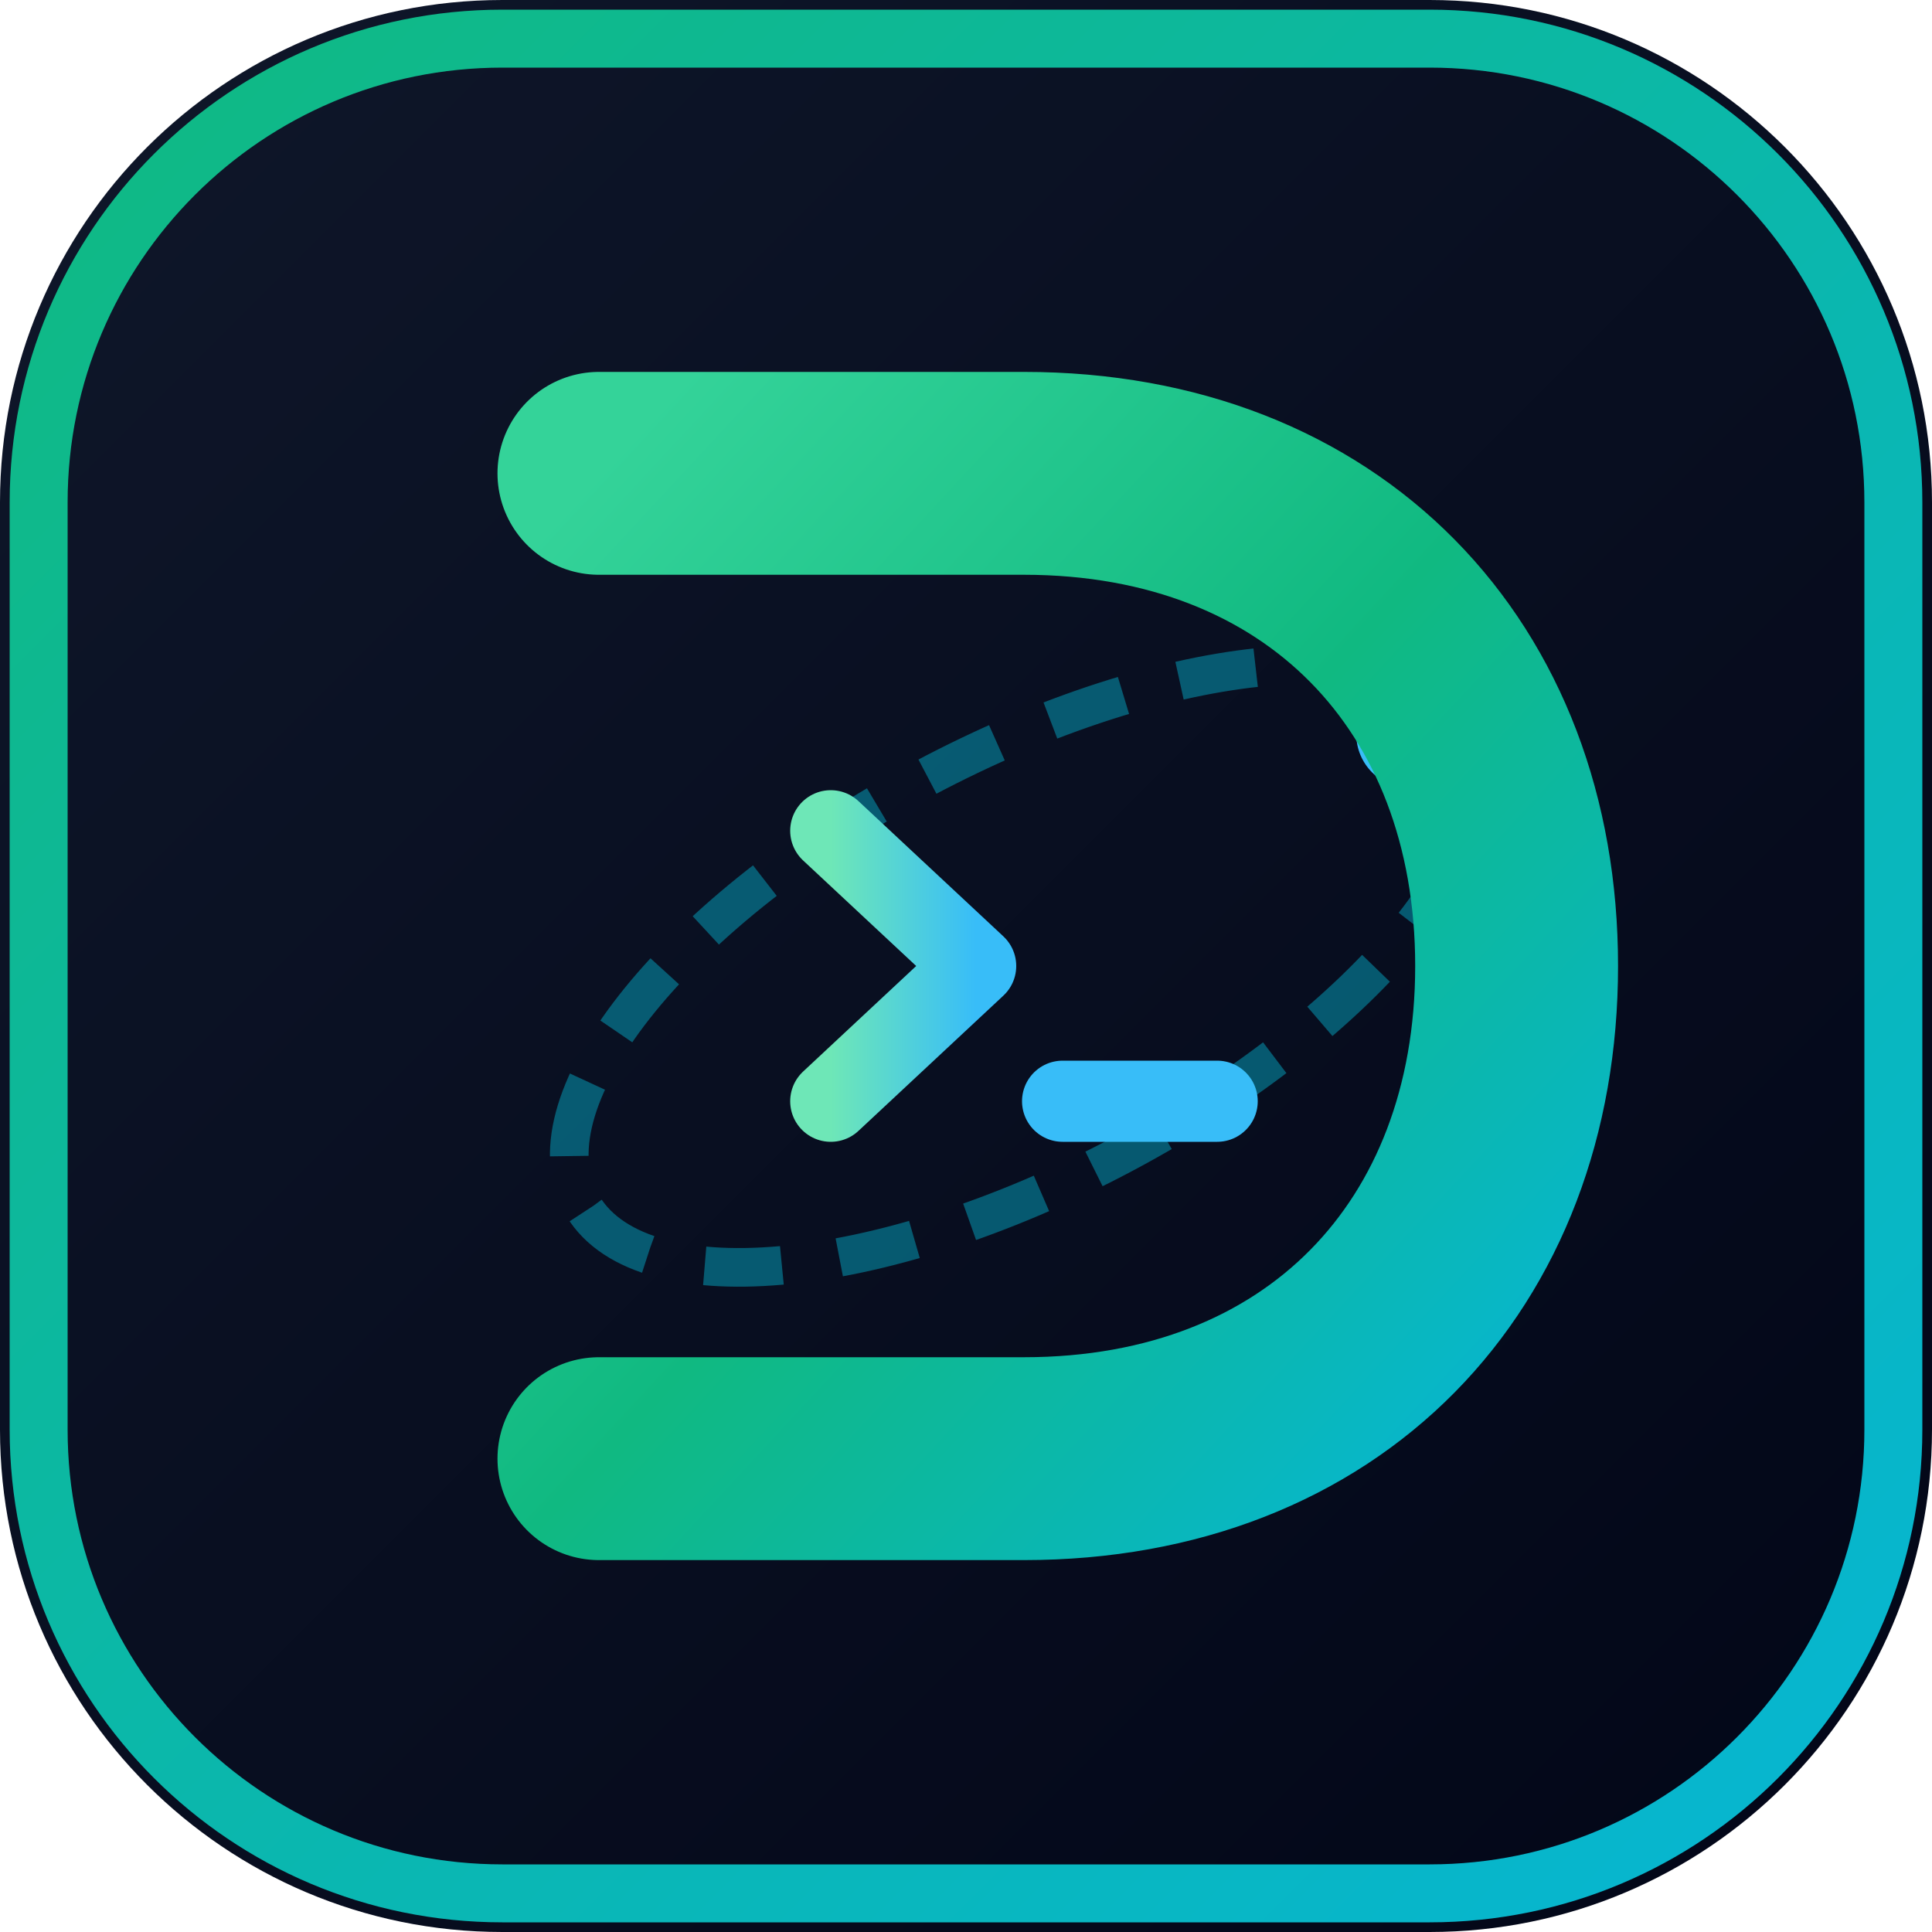
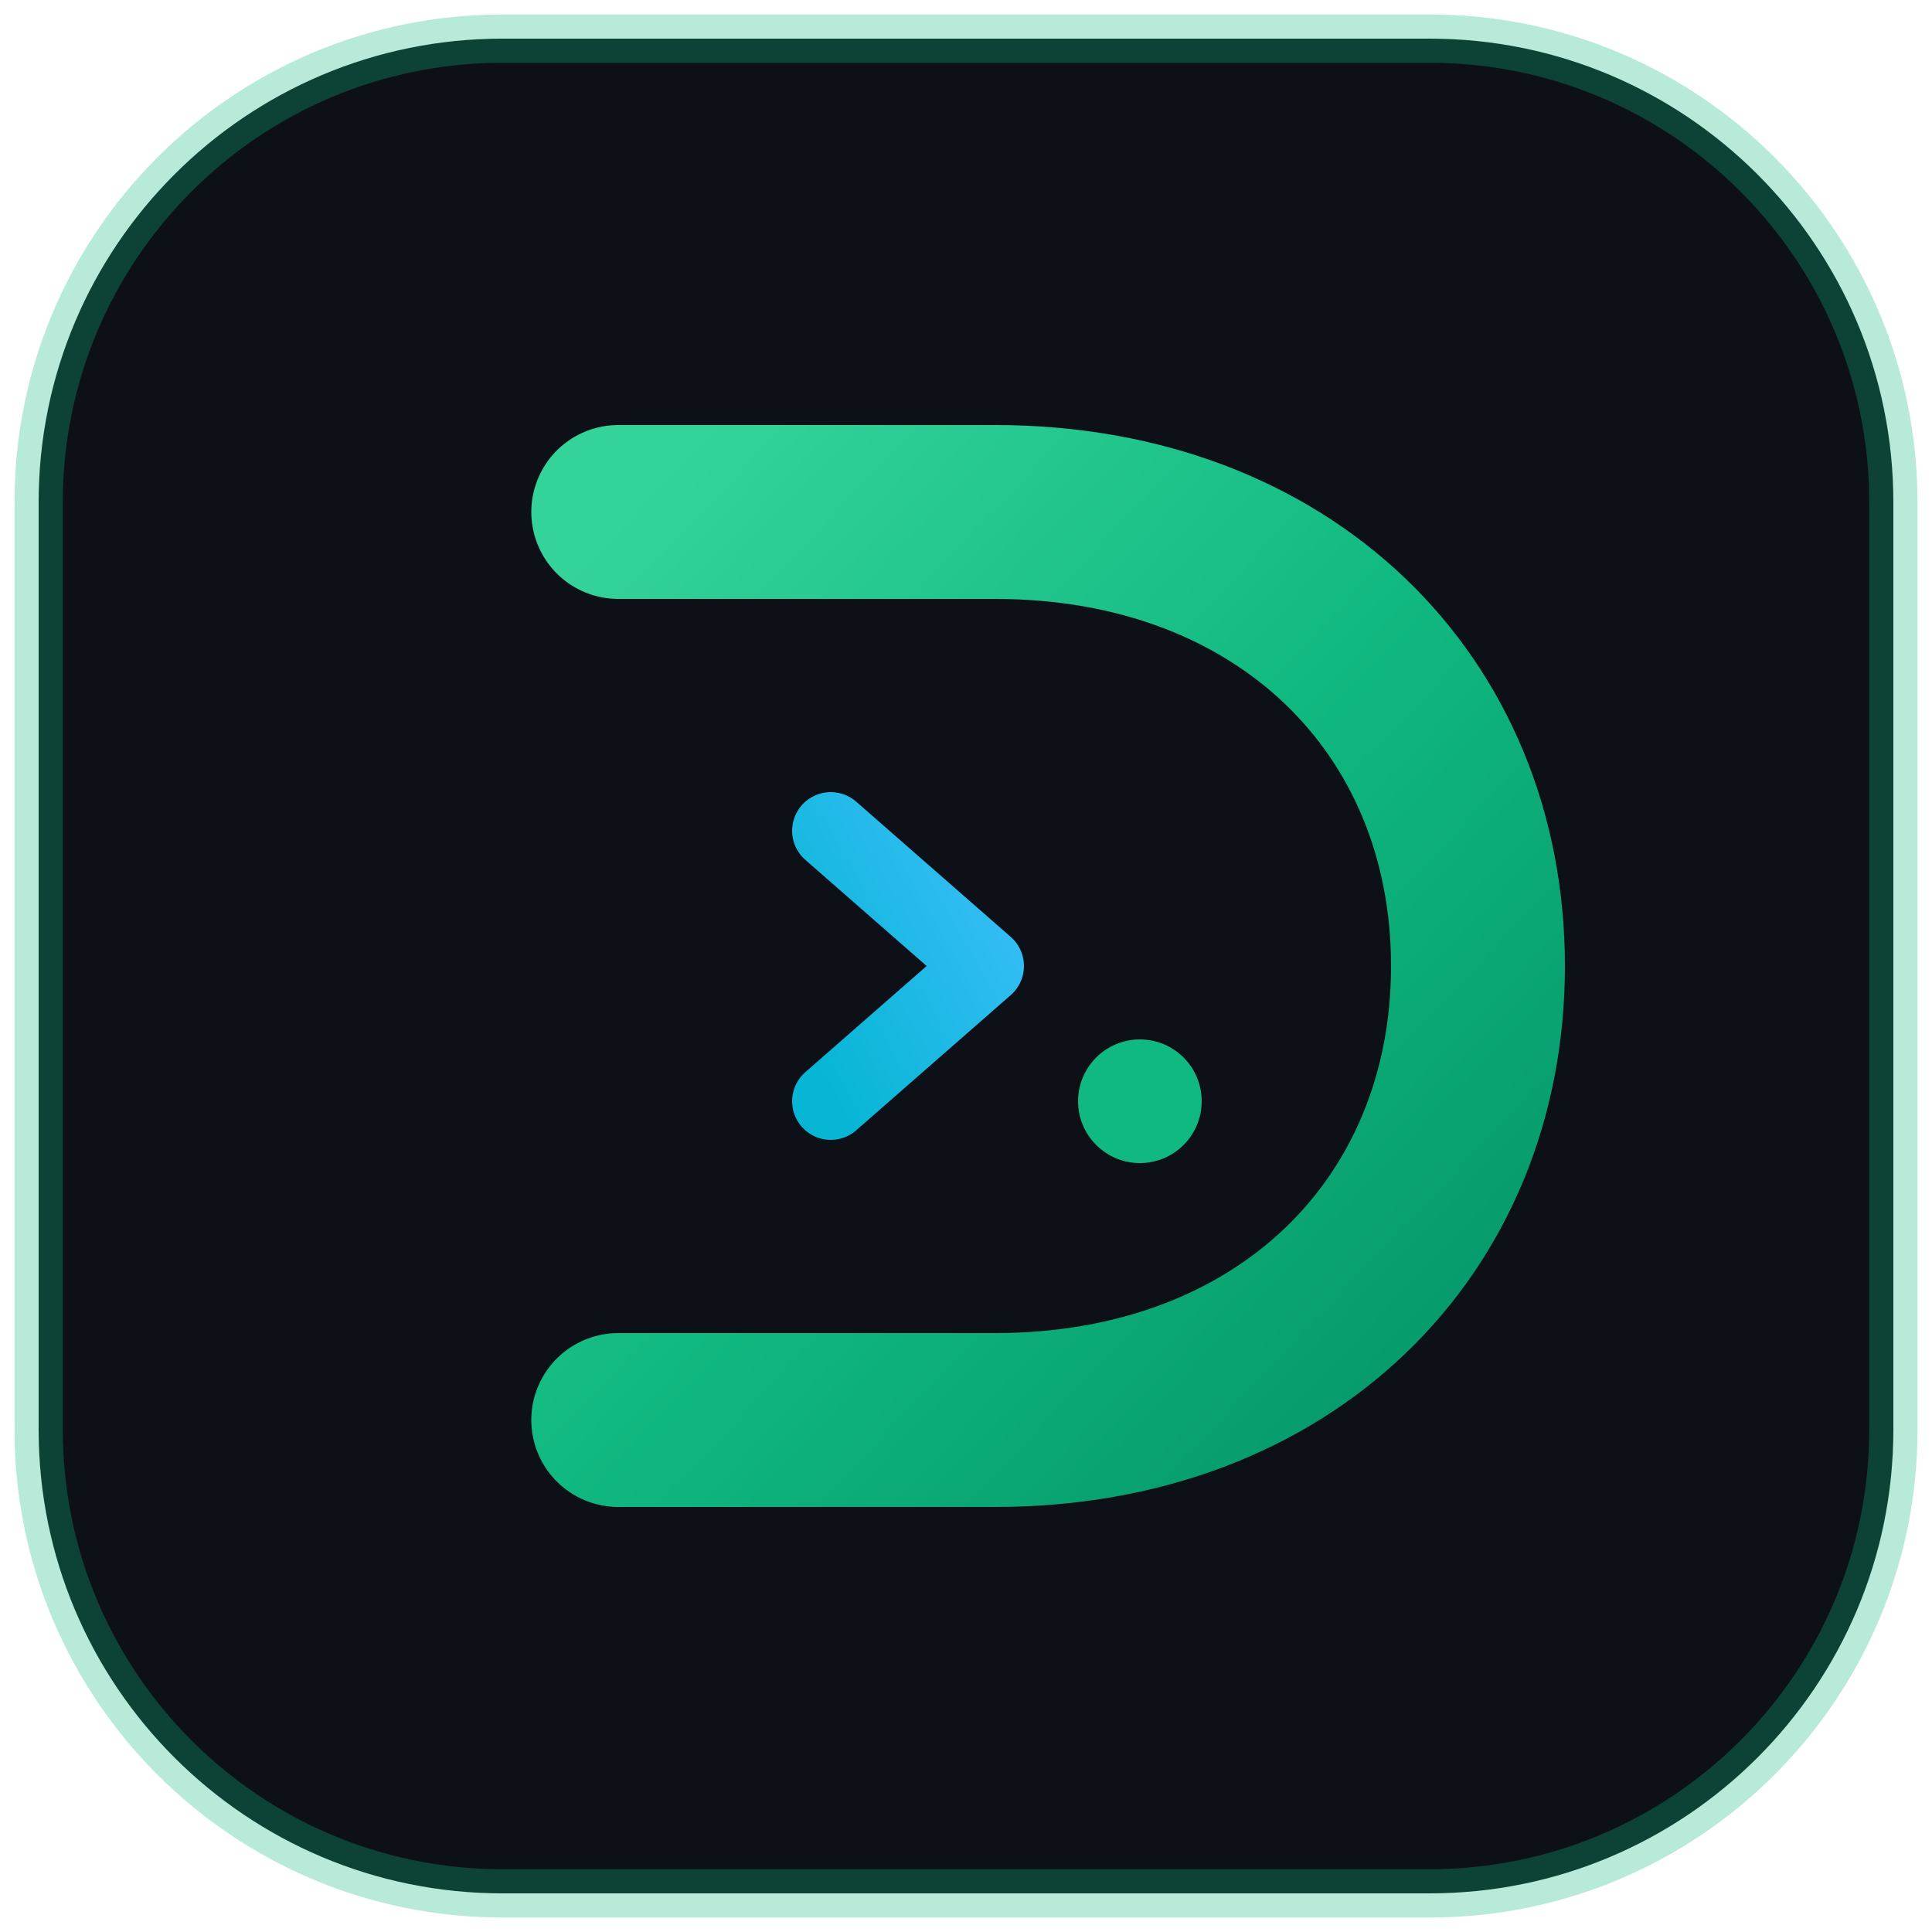
<svg xmlns="http://www.w3.org/2000/svg" viewBox="0 0 100 100" fill="none">
  <defs>
-     <linearGradient id="favBgGrad" x1="0%" y1="0%" x2="100%" y2="100%">
-       <stop offset="0%" stop-color="#0f172a" />
-       <stop offset="100%" stop-color="#020617" />
-     </linearGradient>
-     <linearGradient id="favBorderGrad" x1="0%" y1="0%" x2="100%" y2="100%">
-       <stop offset="0%" stop-color="#10b981" />
-       <stop offset="100%" stop-color="#06b6d4" />
-     </linearGradient>
-     <linearGradient id="favDGrad" x1="0%" y1="0%" x2="100%" y2="100%">
+     <linearGradient id="favEmeraldGrad" x1="0%" y1="0%" x2="100%" y2="100%">
      <stop offset="0%" stop-color="#34d399" />
      <stop offset="50%" stop-color="#10b981" />
-       <stop offset="100%" stop-color="#06b6d4" />
+       <stop offset="100%" stop-color="#059669" />
    </linearGradient>
-     <linearGradient id="favPromptGrad" x1="0%" y1="0%" x2="100%" y2="0%">
-       <stop offset="0%" stop-color="#6ee7b7" />
+     <linearGradient id="favCyanGrad" x1="0%" y1="100%" x2="100%" y2="0%">
+       <stop offset="0%" stop-color="#06b6d4" />
      <stop offset="100%" stop-color="#38bdf8" />
    </linearGradient>
  </defs>
-   <rect width="100" height="100" rx="26" fill="url(#favBgGrad)" />
-   <rect x="2" y="2" width="96" height="96" rx="24" fill="none" stroke="url(#favBorderGrad)" stroke-width="3" />
-   <ellipse cx="53" cy="50" rx="26" ry="11" fill="none" stroke="#06b6d4" stroke-opacity="0.45" stroke-width="2" stroke-dasharray="4 3" transform="rotate(-28 53 50)" />
-   <circle cx="73" cy="38" r="2.8" fill="#38bdf8" />
-   <path d="M 31 23 L 31 77" stroke="url(#favDGrad)" stroke-width="10.5" stroke-linecap="round" />
-   <path d="M 31 24.5 L 53 24.5 C 68.5 24.5 78.5 35 78.5 50 C 78.5 65 68.5 75.5 53 75.5 L 31 75.5" fill="none" stroke="url(#favDGrad)" stroke-width="10.5" stroke-linecap="round" stroke-linejoin="round" />
-   <path d="M 43 43 L 50.5 50 L 43 57" fill="none" stroke="url(#favPromptGrad)" stroke-width="4.2" stroke-linecap="round" stroke-linejoin="round" />
-   <line x1="55" y1="57" x2="63" y2="57" stroke="#38bdf8" stroke-width="4.2" stroke-linecap="round" />
+   <rect x="2" y="2" width="96" height="96" rx="24" fill="#0d1117" stroke="#10b981" stroke-opacity="0.3" stroke-width="2.5" />
+   <line x1="32" y1="25" x2="32" y2="75" stroke="url(#favEmeraldGrad)" stroke-width="9" stroke-linecap="round" />
+   <path d="M 32 26.5 H 51.5 C 66.5 26.5 76.5 36.5 76.5 50 C 76.5 63.5 66.5 73.5 51.5 73.5 H 32" fill="none" stroke="url(#favEmeraldGrad)" stroke-width="9" stroke-linecap="round" stroke-linejoin="round" />
+   <path d="M 43 43 L 51 50 L 43 57" fill="none" stroke="url(#favCyanGrad)" stroke-width="4" stroke-linecap="round" stroke-linejoin="round" />
+   <circle cx="59" cy="57" r="3.2" fill="#10b981" />
</svg>
